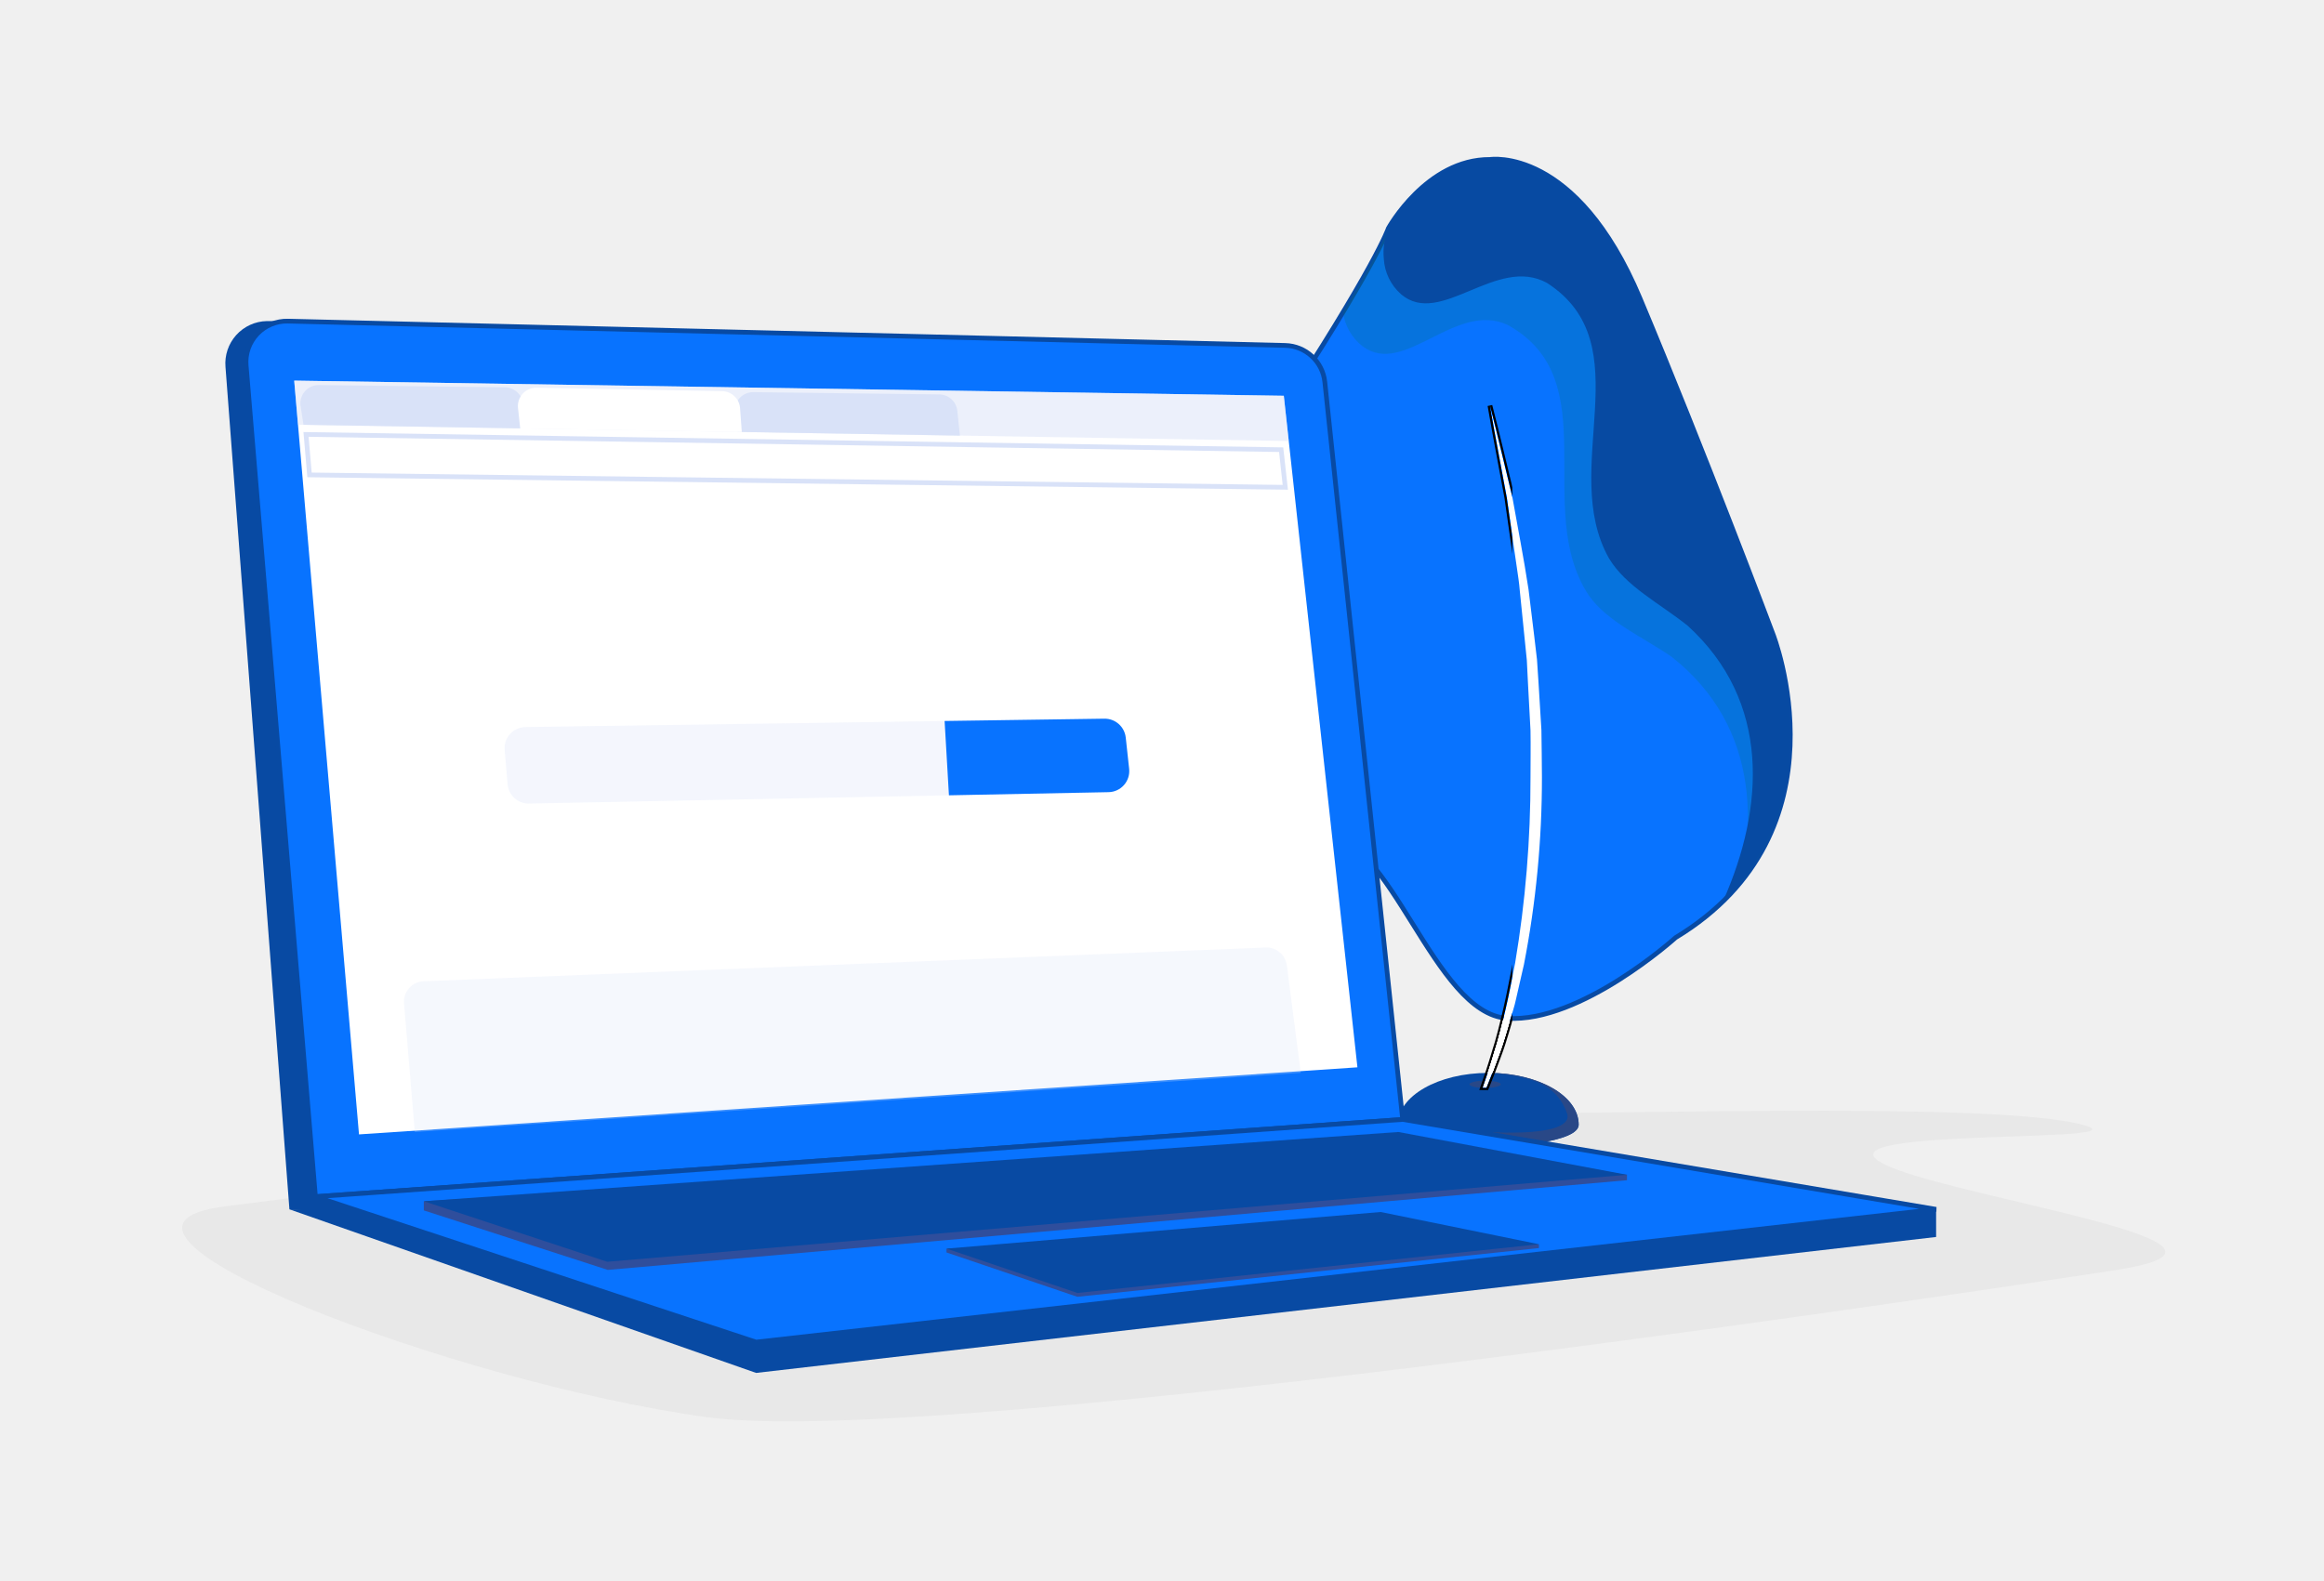
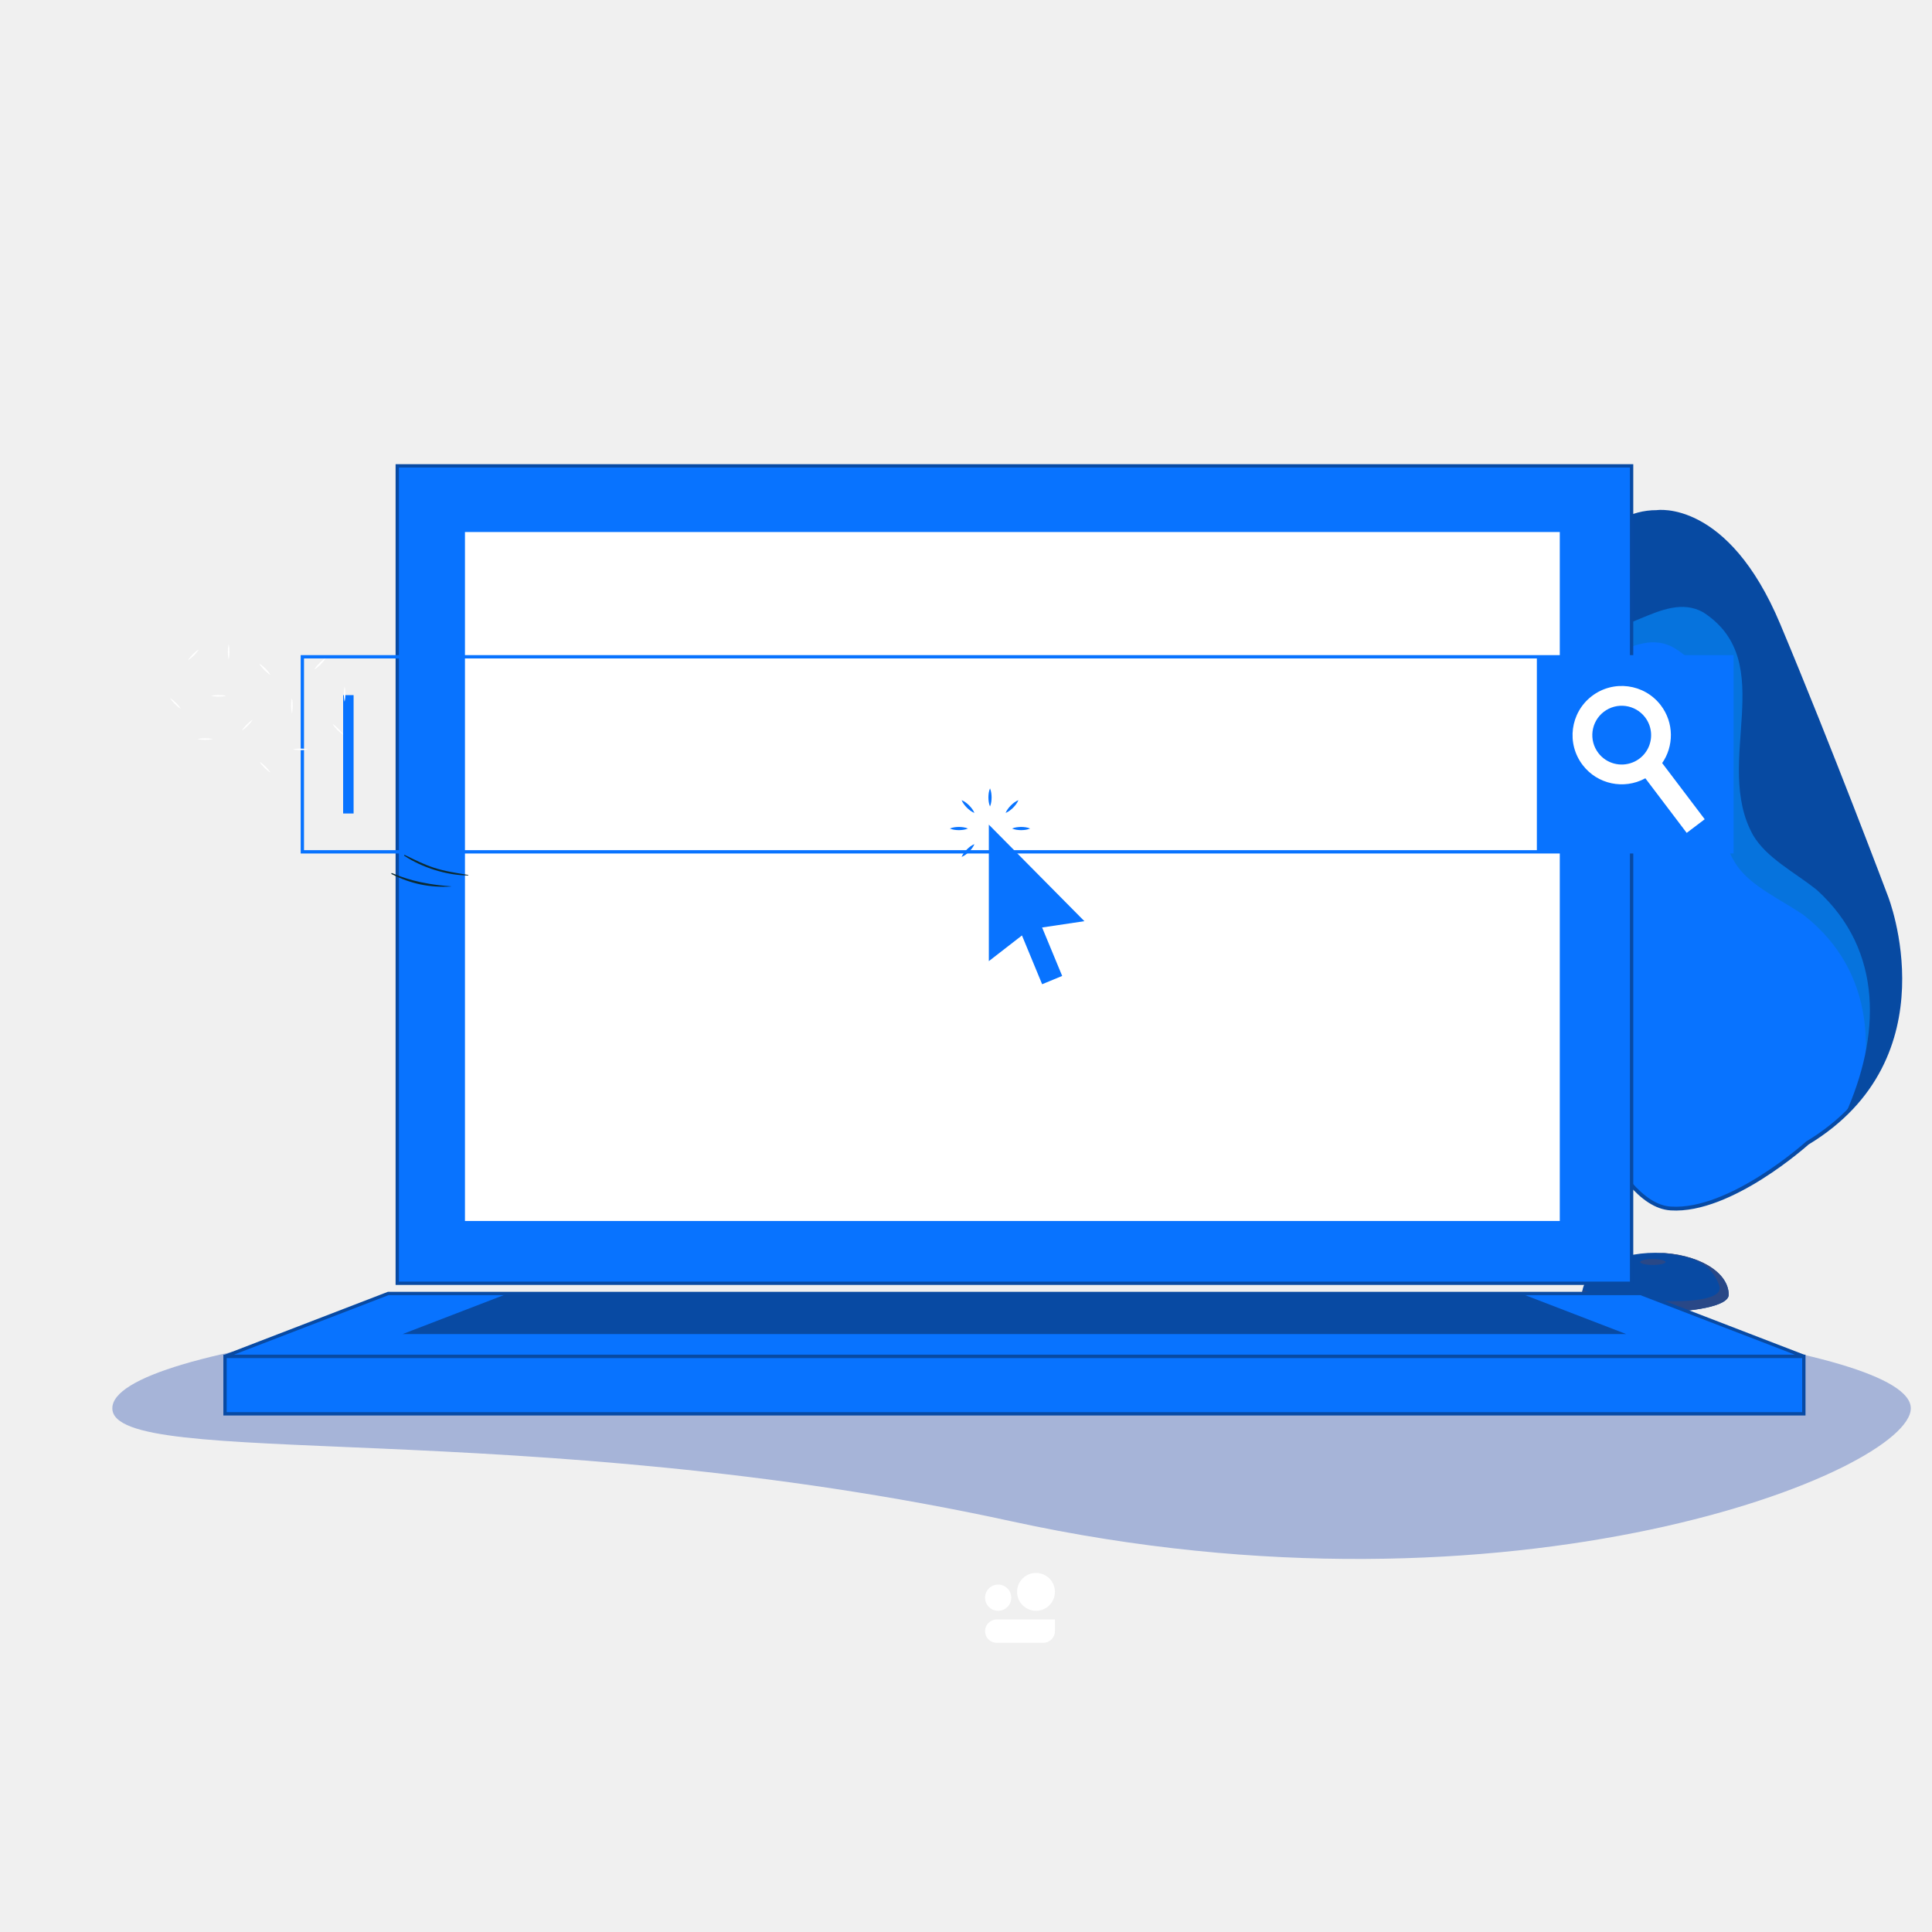
- <svg xmlns="http://www.w3.org/2000/svg" xmlns:xlink="http://www.w3.org/1999/xlink" viewBox="0 0 494 336">
+ <svg xmlns="http://www.w3.org/2000/svg" id="Illustration" viewBox="0 0 3710 3710">
  <defs>
-     <pattern id="pattern-0-0" patternTransform="matrix(1, 0, 0, 1, 308.9501, 146.2556)" xlink:href="#pattern-0" />
-     <pattern x="0" y="0" width="25" height="25" patternUnits="userSpaceOnUse" viewBox="0 0 100 100" id="pattern-0">
-       <rect x="0" y="0" width="50" height="100" style="fill: black;" />
-     </pattern>
-     <clipPath id="clip-path">
-       <path fill="none" d="M316.71 33.9S335 31 348.61 63.44s28.25 71.34 28.25 71.34 16.64 42-20.68 64.55c0 0-20.13 18.17-35.79 17.16S295.67 177.2 281 177.2c-26.73 0-31.66-55-10.09-87.82s24.21-40.85 24.21-40.85 8.1-14.7 21.59-14.63z" />
+     <style>
+       .cls-1, .cls-2, .cls-3, .cls-4, .cls-5, .cls-6, .cls-7, .cls-8, .cls-9, .cls-10, .cls-11 {
+         stroke-width: 0px;
+       }
+ 
+       .cls-1, .cls-12, .cls-13 {
+         fill: #0873ff;
+       }
+ 
+       .cls-2 {
+         fill: #3659b3;
+       }
+ 
+       .cls-2, .cls-14 {
+         opacity: .4;
+       }
+ 
+       .cls-3, .cls-14, .cls-15 {
+         fill: none;
+       }
+ 
+       .cls-4 {
+         fill: #0b2b34;
+       }
+ 
+       .cls-5, .cls-7 {
+         fill: #fff;
+       }
+ 
+       .cls-12, .cls-15 {
+         stroke-width: 6.39px;
+       }
+ 
+       .cls-12, .cls-13 {
+         stroke: #084aa3;
+       }
+ 
+       .cls-6 {
+         fill: #084aa3;
+       }
+ 
+       .cls-14 {
+         stroke: #3659b3;
+         stroke-miterlimit: 10;
+       }
+ 
+       .cls-15 {
+         stroke: #0873ff;
+       }
+ 
+       .cls-13 {
+         stroke-width: 7.32px;
+       }
+ 
+       .cls-7 {
+         fill-rule: evenodd;
+       }
+ 
+       .cls-16 {
+         clip-path: url(#clippath);
+       }
+ 
+       .cls-8 {
+         fill: #074aa2;
+       }
+ 
+       .cls-9 {
+         fill: #e5e5e4;
+       }
+ 
+       .cls-10 {
+         fill: #294887;
+       }
+ 
+       .cls-11 {
+         fill: #007477;
+         isolation: isolate;
+         opacity: .25;
+       }
+     </style>
+     <clipPath id="clippath">
+       <path class="cls-3" d="M3181.47,983.28s133.97-21.24,233.65,216.37c99.69,237.61,206.92,522.53,206.92,522.53,0,0,121.88,307.63-151.47,472.8,0,0-147.44,133.09-262.15,125.69-114.7-7.4-181.06-287.78-288.51-287.78-195.78,0-231.89-402.85-73.9-643.24,157.99-240.39,177.33-299.21,177.33-299.21,0,0,59.33-107.67,158.14-107.16Z" />
    </clipPath>
-     <style>.cls-2{fill:#fff}.cls-5{fill:#2f4e9c}.cls-6{fill:#294887}.cls-13{fill:#d9e2f8}.cls-18{fill:#3659b3}</style>
  </defs>
-   <g id="Layer_2">
-     <g id="PRODUCT">
-       <path d="M0 0h494v336H0z" class="cls-2" style="mix-blend-mode: hue;" />
-       <path fill="#e8e8e8" d="M47.9 256.46c-37.57 4.68 48.94 37.54 102.27 44.82 51.55 7 289.25-29.72 299-31.17 31.84-4.77-12.37-12.08-37.57-18.88-47.24-12.72 46.63-7.56 31.46-12-19.17-5.55-112.8-1.7-125.74-2.85-73.51-6.51-197.83 11.17-269.42 20.08z" />
-       <path d="M316.71 33.9S335 31 348.61 63.44s28.25 71.34 28.25 71.34 16.64 42-20.68 64.55c0 0-20.13 18.17-35.79 17.16S295.67 177.2 281 177.2c-26.73 0-31.66-55-10.09-87.82s24.21-40.85 24.21-40.85 8.1-14.7 21.59-14.63z" style="fill: rgb(8, 115, 255); stroke: rgb(8, 74, 163);" />
-       <path d="M297.13 239.1c0-6.09 8.61-11 19.22-11s19.22 4.93 19.22 11-38.44 6.09-38.44 0z" class="cls-5" style="fill: rgb(8, 74, 163);" />
-       <path d="M316.93 228.09c6.55.73 13.72 1.3 16.21 8.76 1.58 6-24.44 4.14-35.91 1.12a7.08 7.08 0 00-.1 1.13c0 6.09 38.44 6.09 38.44 0s-8.3-10.83-18.64-11.01z" class="cls-6" />
-       <ellipse cx="315.68" cy="230.52" class="cls-6" rx="3.32" ry=".77" />
-       <path d="M327.65 155.22l-.61-10-.33-5-.59-5-1.21-9.92c-1-6.6-2.29-13.13-3.45-19.68-1.58-6.47-3.09-13-4.75-19.39 1.12 6.57 2.41 13.08 3.59 19.61l1.4 9.85.72 4.92c.23 1.64.51 3.28.63 4.93l1 9.89.5 4.94.25 5 .53 9.91c.06 3.31 0 6.62 0 9.93a236.33 236.33 0 01-3.26 39.48c-.67 3.24-1.24 6.5-2 9.72s-1.52 6.44-2.55 9.58c-.64 2.22-1.61 5.1-2.38 7.28a7.75 7.75 0 00.83 0c.87-2.12 1.9-4.77 2.66-6.92 1.19-3.13 2-6.37 3-9.57.51-1.6.79-3.24 1.19-4.86l1.12-4.89a207.14 207.14 0 003.82-39.82c-.05-3.32-.03-6.66-.11-9.99z" style="paint-order: stroke; stroke: url('#pattern-0-0'); fill: rgb(255, 255, 255); mix-blend-mode: hard-light;" />
-       <g clip-path="url(#clip-path)">
-         <path fill="#007477" d="M373.52 140.16S356.21 102.44 340.35 71s-33.89-27.24-33.89-27.24C293 44.62 286 59.84 286 59.84a13 13 0 00-.51 6.55 10.9 10.9 0 004.19 7.26c8.84 6.56 19.67-9.76 30.81-4.56 21.17 11.68 5.14 39.14 17.2 57.45 4 5.71 11.39 8.78 17.68 13.13 18.76 14.79 19.08 37.38 11.61 57.9 22.16-24.85 6.54-57.41 6.54-57.41z" opacity=".25" />
+   <g id="Mockup-">
+     <g id="CreateFromHome-_-DesktopPromo-03" data-name="CreateFromHome- -DesktopPromo-03">
+       <g id="offers">
+         <g id="Logo-Maker-Copy-4">
+           <g id="Logo-Builder">
+             <g id="logo-builder-2">
+               <path class="cls-7" d="M1891.59,3132.28c0,12.1,9.61,22.01,21.71,22.38h90.09c12.36,0,22.38-10.02,22.38-22.38v-22.38h-111.88c-12.32.05-22.29,10.05-22.29,22.38Z" />
+               <circle class="cls-5" cx="1989.42" cy="3056.83" r="36.34" />
+               <circle class="cls-5" cx="1916.74" cy="3068.02" r="25.15" />
+             </g>
+           </g>
+         </g>
      </g>
-       <path d="M376.86 134.77s-14.63-38.83-28.25-71.33-31.9-29.54-31.9-29.54c-13.49-.07-21.56 14.63-21.56 14.63a13 13 0 00-1 6.5 10.84 10.84 0 003.67 7.53c8.36 7.16 20.3-8.36 31.05-2.39 20.3 13.14 2.39 39.41 13.13 58.51 3.59 6 10.75 9.56 16.72 14.33 17.68 16.07 16.42 38.63 7.53 58.58 23.91-23.24 10.61-56.82 10.61-56.82z" style="fill: rgb(7, 74, 162);" />
-       <path d="M294.41 273.42L61.52 257.1 47.93 78a9 9 0 018.76-9.74h4.5z" class="cls-5" style="fill: rgb(8, 74, 163);" />
-       <path d="M298.16 238L67.05 254.41 52.32 77.68a8.7 8.7 0 018.87-9.41l212 5.17a8.68 8.68 0 018.42 7.77z" style="fill: rgb(8, 115, 255); stroke: rgb(8, 74, 163);" />
-       <path d="M288.54 226.91L76.31 241.17 62.54 80.92l210.35 3.22 15.65 142.77z" class="cls-2" />
-       <path fill="#d9e2f8" d="M276.5 228.09L88.17 240.66l-2.29-27.33a4.35 4.35 0 014.21-4.72l179-7.17a4.36 4.36 0 014.46 3.87z" opacity=".25" />
-       <path d="M65.6 92.86l206.29 3.23.76 7-206.4-2.62-.65-7.58m-1.09-1l.82 9.57 208.44 2.65-1-9-208.26-3.26z" class="cls-13" />
-       <path fill="#d9e2f8" d="M273.94 93.76l-210.6-3.47-.8-9.37 210.35 3.22 1.05 9.62z" opacity=".5" />
-       <path d="M64.51 90.31l-.65-4.23a3.9 3.9 0 013.93-4.22l39.54.48a3.89 3.89 0 013.83 3.47l.56 5.28M156.84 91.83l-.65-4.23a3.91 3.91 0 013.93-4.23l39.54.48a3.9 3.9 0 013.83 3.48l.56 5.28" class="cls-13" />
-       <path d="M110.58 91.09l-.48-4.43a3.9 3.9 0 013.9-4.23l39.47.73a3.9 3.9 0 013.83 3.47l.38 5.22" class="cls-2" />
-       <path fill="#d9e2f8" d="M235.62 168.41l-123.19 2.43a4.49 4.49 0 01-4.53-4.1l-.63-7.3a4.49 4.49 0 014.45-4.87l123.09-1.78a4.51 4.51 0 014.5 4l.72 6.63a4.48 4.48 0 01-4.41 4.99z" opacity=".3" />
-       <path d="M235.62 168.41l-33.91.67-.92-15.8 34-.49a4.51 4.51 0 014.5 4l.72 6.63a4.48 4.48 0 01-4.39 4.99z" style="fill: rgb(8, 115, 255);" />
-       <path d="M411.55 257.1v5.88l-250.83 28.9-99.2-34.78h350.03z" class="cls-5" style="fill: rgb(8, 74, 163);" />
-       <path d="M298.16 237.99l113.39 19.11-250.83 28.23-93.67-30.92 231.11-16.42z" style="fill: rgb(8, 115, 255); stroke: rgb(8, 74, 163);" />
-       <path d="M289.77 242.94l56.07 6.82v1.15l-216.65 19.07-39.1-12.65v-1.95l199.68-12.44z" class="cls-5" />
-       <path d="M297.25 240.66l48.59 9.1-216.76 18.49-38.99-12.87 207.16-14.72z" class="cls-18" style="fill: rgb(8, 74, 163);" />
-       <path d="M327.12 264.52v.82l-98.11 10.36-27.82-9.43v-.82l125.93-.93z" class="cls-5" />
-       <path d="M293.48 257.67l33.64 6.85-98.11 10.36-27.82-9.43 92.29-7.78z" class="cls-18" style="fill: rgb(8, 74, 163);" />
    </g>
  </g>
+   <g id="PRODUCT">
+     <path class="cls-13" d="M3181.47,983.28s133.97-21.24,233.65,216.37c99.69,237.61,206.92,522.53,206.92,522.53,0,0,121.88,307.63-151.47,472.8,0,0-147.44,133.09-262.15,125.69-114.7-7.4-181.06-287.78-288.51-287.78-195.78,0-231.89-402.85-73.9-643.24,157.99-240.39,177.33-299.21,177.33-299.21,0,0,59.33-107.67,158.14-107.16Z" />
+     <path class="cls-6" d="M3038.05,2486.28c0-44.61,63.06-80.57,140.78-80.57s140.78,36.11,140.78,80.57-281.56,44.61-281.56,0Z" />
+     <path class="cls-10" d="M3183.08,2405.63c47.98,5.35,100.49,9.52,118.73,64.16,11.57,43.95-179.01,30.32-263.02,8.2-.47,2.73-.71,5.5-.73,8.28,0,44.61,281.56,44.61,281.56,0s-60.79-79.32-136.53-80.64Z" />
+     <ellipse class="cls-10" cx="3173.92" cy="2423.43" rx="24.32" ry="5.64" />
+     <g class="cls-16">
+       <path class="cls-11" d="M3597.57,1761.59s-126.79-276.28-242.95-506.56c-116.17-230.28-248.23-199.52-248.23-199.52-98.59,6.3-149.86,117.78-149.86,117.78-5.33,15.41-6.62,31.93-3.74,47.98,2.73,21.11,13.78,40.25,30.69,53.18,64.75,48.05,144.07-71.49,225.67-33.4,155.06,85.55,37.65,286.68,125.98,420.79,29.3,41.82,83.43,64.31,129.5,96.17,137.41,108.33,139.75,273.79,85.04,424.09,162.31-182.01,47.9-420.5,47.9-420.5Z" />
+     </g>
+     <path class="cls-8" d="M3622.04,1722.11s-107.16-284.41-206.92-522.46c-99.76-238.05-233.65-216.37-233.65-216.37-98.81-.51-157.92,107.16-157.92,107.16-6.48,14.98-9,31.37-7.32,47.61,1.21,21.24,10.89,41.11,26.88,55.15,61.23,52.44,148.69-61.23,227.43-17.51,148.69,96.24,17.51,288.66,96.17,428.56,26.3,43.95,78.74,70.02,122.47,104.96,129.5,117.71,120.27,282.95,55.15,429.07,175.13-170.22,77.71-416.18,77.71-416.18h0Z" />
+   </g>
+   <path class="cls-9" d="M3116.74,1159.86h-1.92c-36.14,0-72.28,0-108.42.04-1.43,0-2.07-.46-2.69-1.74-12.81-26.61-21.84-54.45-27.38-83.44-2.67-13.95-4.53-28.04-5.42-42.23-.04-.47-.2-.95-.31-1.44v-3.31c.6-.05,1.2-.14,1.81-.14h116.23c2.15,0,2.04,0,2.19,2.16.73,9.65,1.38,19.3,2.29,28.92,1.48,15.31,4.08,30.45,7.38,45.44,4,18.36,9.23,36.37,15.7,54.01.18.51.32,1.03.55,1.73h0Z" />
+   <path class="cls-2" d="M3669.28,2704.33c0,119.87-756.72,428.71-1726.77,217.04-931.75-203.31-1726.78-97.17-1726.78-217.04s773.11-217.04,1726.78-217.04,1726.77,97.17,1726.77,217.04h0Z" />
+   <polygon class="cls-12" points="3133.15 2464.26 762.86 2464.26 762.86 894.58 3133.15 894.58 3133.15 2464.26 3133.15 2464.26" />
+   <polygon class="cls-12" points="3463.89 2714.95 432.11 2714.95 432.11 2604.53 3463.89 2604.53 3463.89 2714.95 3463.89 2714.95" />
+   <polygon class="cls-12" points="432.11 2604.53 745.38 2483.89 3150.62 2483.89 3463.89 2604.53 432.11 2604.53 432.11 2604.53" />
+   <polygon class="cls-6" points="773.35 2561.74 975.51 2483.89 2920.5 2483.89 3122.66 2561.74 773.35 2561.74 773.35 2561.74" />
+   <polygon class="cls-5" points="2995.24 2344.64 892.85 2344.64 892.85 1021.64 2995.24 1021.64 2995.24 2344.64 2995.24 2344.64" />
+   <polygon class="cls-14" points="3325.76 1635.76 580.59 1635.76 580.59 1261.22 3325.76 1261.22 3325.76 1635.76 3325.76 1635.76" />
+   <polygon class="cls-15" points="3325.76 1635.76 580.59 1635.76 580.59 1261.22 3325.76 1261.22 3325.76 1635.76 3325.76 1635.76" />
+   <polygon class="cls-1" points="3325.76 1635.76 2951.21 1635.76 2951.21 1261.22 3325.76 1261.22 3325.76 1635.76 3325.76 1635.76" />
+   <path class="cls-5" d="M3273.54,1573.17l-34.6,26.21-64.08-84.62-23.46-30.96c4.69-1.82,9.22-4.38,13.45-7.61,8.13-6.2,14.07-14.23,17.77-23.03l24.91,32.83,66.02,87.18h0Z" />
+   <path class="cls-5" d="M3148.52,1456.5c-4.22,3.23-8.75,5.79-13.45,7.61-22.92,9.17-49.97,2.5-65.71-18.03-18.96-24.75-14.33-60.23,10.42-79.2,24.75-18.97,60.18-14.28,79.21,10.47,12.71,16.62,14.79,38.09,7.29,56.12-3.7,8.8-9.64,16.83-17.77,23.03h0ZM3189.11,1354.21c-31.73-41.38-91.03-49.19-132.4-17.45-41.37,31.73-49.19,91.03-17.46,132.4,28.5,37.21,79.26,47.26,119.28,25.9,4.53-2.45,8.91-5.21,13.08-8.44,7.7-5.95,14.28-12.82,19.59-20.33,23.34-32.88,23.71-78.37-2.08-112.08h0Z" />
+   <polygon class="cls-1" points="679 1562.13 658.91 1562.13 658.91 1334.84 679 1334.84 679 1562.13 679 1562.13" />
+   <polygon class="cls-1" points="2001.15 1781.04 2039.68 1874.08 2001.2 1890.01 1962.46 1796.33 1898.86 1845.68 1898.86 1583.56 2082.35 1768.92 2001.15 1781.04 2001.15 1781.04" />
+   <path class="cls-1" d="M1901.1,1548.7c-2.42-5.8-2.97-11.59-3.07-17.38.09-5.8.63-11.59,3.07-17.39,2.44,5.8,2.98,11.59,3.07,17.39-.1,5.79-.65,11.58-3.07,17.38h0Z" />
+   <path class="cls-1" d="M1871.16,1561.11c-5.81-2.39-10.29-6.09-14.46-10.12-4.03-4.16-7.75-8.64-10.12-14.47,5.82,2.38,10.3,6.09,14.46,10.12,4.03,4.17,7.74,8.66,10.12,14.47h0Z" />
+   <path class="cls-1" d="M1858.76,1591.04c-5.79,2.43-11.58,2.97-17.38,3.07-5.79-.09-11.59-.63-17.38-3.07,5.79-2.43,11.59-2.98,17.38-3.07,5.8.11,11.59.65,17.38,3.07h0Z" />
+   <path class="cls-1" d="M1871.16,1620.98c-2.38,5.81-6.09,10.29-10.12,14.47-4.16,4.03-8.64,7.74-14.46,10.11,2.37-5.82,6.09-10.3,10.12-14.46,4.17-4.03,8.65-7.73,14.46-10.12h0Z" />
+   <path class="cls-1" d="M1943.45,1591.04c5.79-2.42,11.59-2.96,17.38-3.07,5.79.09,11.59.64,17.38,3.07-5.79,2.44-11.59,2.98-17.38,3.07-5.79-.1-11.59-.65-17.38-3.07h0Z" />
+   <path class="cls-1" d="M1931.05,1561.11c2.38-5.81,6.09-10.29,10.12-14.47,4.16-4.03,8.64-7.74,14.46-10.12-2.37,5.82-6.09,10.3-10.12,14.47-4.17,4.03-8.65,7.73-14.46,10.12h0Z" />
+   <path class="cls-5" d="M560.56,1340.55c1.2,4.86,1.47,9.72,1.54,14.58-.06,4.86-.33,9.72-1.54,14.58-1.2-4.86-1.48-9.72-1.54-14.58.06-4.86.34-9.72,1.54-14.58h0Z" />
+   <path class="cls-5" d="M439.07,1236.95c1.2,4.86,1.47,9.73,1.54,14.59-.05,4.86-.33,9.72-1.54,14.58-1.2-4.86-1.48-9.72-1.54-14.58.06-4.86.34-9.73,1.54-14.59h0Z" />
+   <path class="cls-5" d="M661.7,1318.38c1.19,4.86,1.47,9.72,1.53,14.58-.05,4.86-.33,9.72-1.53,14.58-1.21-4.86-1.48-9.73-1.54-14.58.06-4.86.34-9.73,1.54-14.58h0Z" />
+   <path class="cls-5" d="M405.22,1336.19c4.86-1.19,9.72-1.48,14.58-1.53,4.86.05,9.72.33,14.58,1.53-4.86,1.21-9.72,1.48-14.58,1.54-4.86-.06-9.72-.34-14.58-1.54h0Z" />
+   <path class="cls-5" d="M562.46,1438.99c4.86-1.2,9.72-1.48,14.58-1.54,4.86.06,9.72.33,14.58,1.54-4.86,1.2-9.72,1.48-14.58,1.54-4.86-.06-9.72-.34-14.58-1.54h0Z" />
+   <path class="cls-5" d="M379.32,1419.19c4.86-1.2,9.72-1.48,14.58-1.54,4.86.06,9.72.33,14.58,1.54-4.86,1.21-9.72,1.48-14.58,1.54-4.86-.06-9.72-.34-14.58-1.54h0Z" />
+   <path class="cls-5" d="M381.65,1247.22c-2.59,4.29-5.83,7.92-9.23,11.4-3.48,3.4-7.11,6.64-11.4,9.23,2.58-4.29,5.83-7.93,9.23-11.4,3.48-3.39,7.11-6.63,11.4-9.23h0Z" />
+   <path class="cls-5" d="M624.59,1264.62c-2.59,4.29-5.83,7.92-9.23,11.4-3.48,3.4-7.11,6.65-11.4,9.23,2.59-4.29,5.83-7.93,9.23-11.4,3.48-3.39,7.12-6.63,11.4-9.23h0Z" />
+   <path class="cls-5" d="M485.19,1382.11c-2.59,4.29-5.83,7.92-9.23,11.4-3.48,3.4-7.11,6.64-11.4,9.23,2.58-4.29,5.83-7.93,9.23-11.4,3.48-3.39,7.11-6.63,11.4-9.23h0Z" />
+   <path class="cls-5" d="M347.3,1361.17c-4.28-2.59-7.92-5.83-11.4-9.22-3.4-3.48-6.64-7.11-9.23-11.4,4.29,2.58,7.92,5.83,11.4,9.23,3.4,3.47,6.63,7.11,9.23,11.39h0Z" />
+   <path class="cls-5" d="M659.2,1410.95c-4.28-2.59-7.92-5.83-11.4-9.23-3.4-3.47-6.64-7.11-9.22-11.4,4.29,2.59,7.92,5.83,11.4,9.23,3.39,3.48,6.63,7.11,9.22,11.4h0Z" />
+   <path class="cls-5" d="M519.16,1483.48c-4.28-2.59-7.92-5.83-11.4-9.22-3.4-3.48-6.64-7.11-9.23-11.4,4.29,2.58,7.92,5.82,11.4,9.22,3.4,3.49,6.63,7.11,9.23,11.4h0Z" />
+   <path class="cls-5" d="M518.98,1295.55c-4.28-2.59-7.92-5.83-11.4-9.22-3.4-3.48-6.64-7.11-9.23-11.4,4.29,2.58,7.92,5.82,11.4,9.22,3.39,3.49,6.63,7.11,9.23,11.4h0Z" />
+   <path class="cls-4" d="M777.2,1641.76c18.51,8.91,36.45,18.16,56.07,24.52,21.52,6.98,43.41,10.09,65.61,13.81.69.11.6,1.09-.1,1.08-41.25-.37-88.1-15.09-122.41-37.85-.84-.55-.1-2.02.84-1.57h0Z" />
+   <path class="cls-4" d="M752.7,1676.56c18.49,7.68,51.07,20.97,113.25,25.45.2.01.24.36.02.37-40.76,2.45-78.01-5.34-113.98-23.94-1.12-.58-.52-2.39.71-1.89h0Z" />
+   <path class="cls-5" d="M624.59,1264.62c-2.59,4.29-5.83,7.92-9.23,11.4-3.48,3.4-7.11,6.65-11.4,9.23,2.59-4.29,5.83-7.93,9.23-11.4,3.48-3.39,7.12-6.63,11.4-9.23h0Z" />
+   <path class="cls-5" d="M518.98,1295.55c-4.28-2.59-7.92-5.83-11.4-9.22-3.4-3.48-6.64-7.11-9.23-11.4,4.29,2.58,7.92,5.82,11.4,9.22,3.39,3.49,6.63,7.11,9.23,11.4h0Z" />
</svg>
